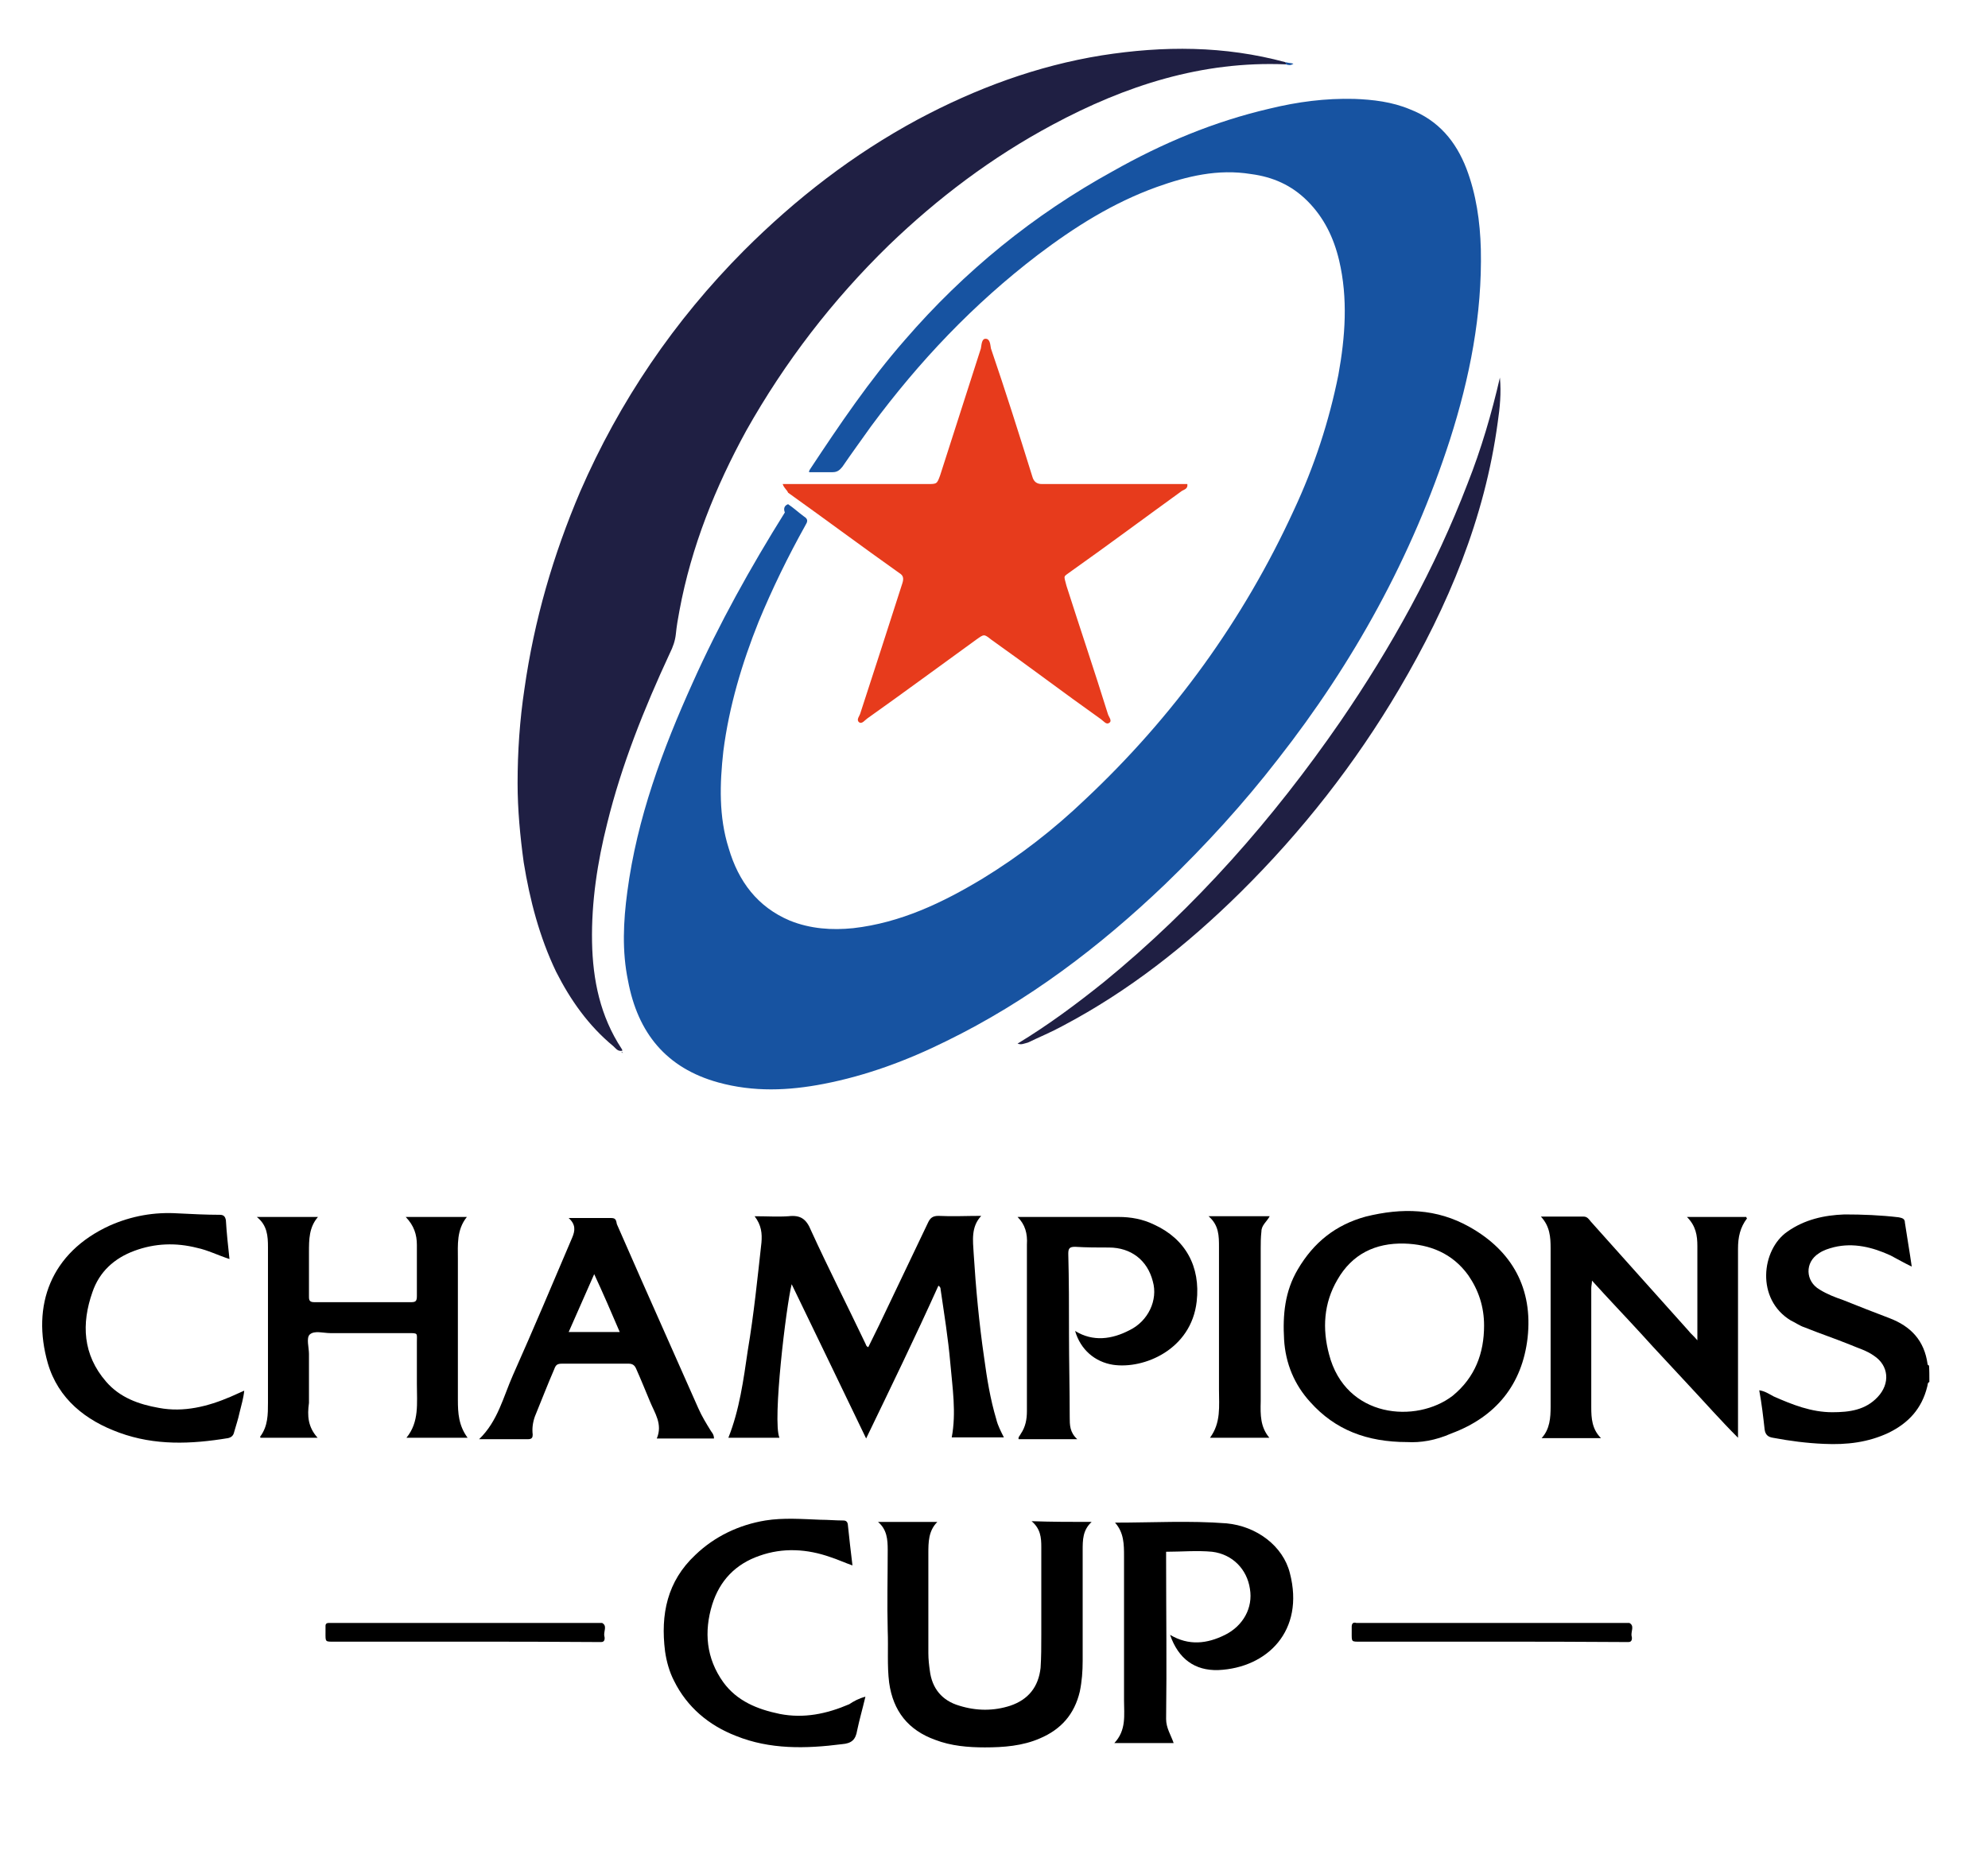
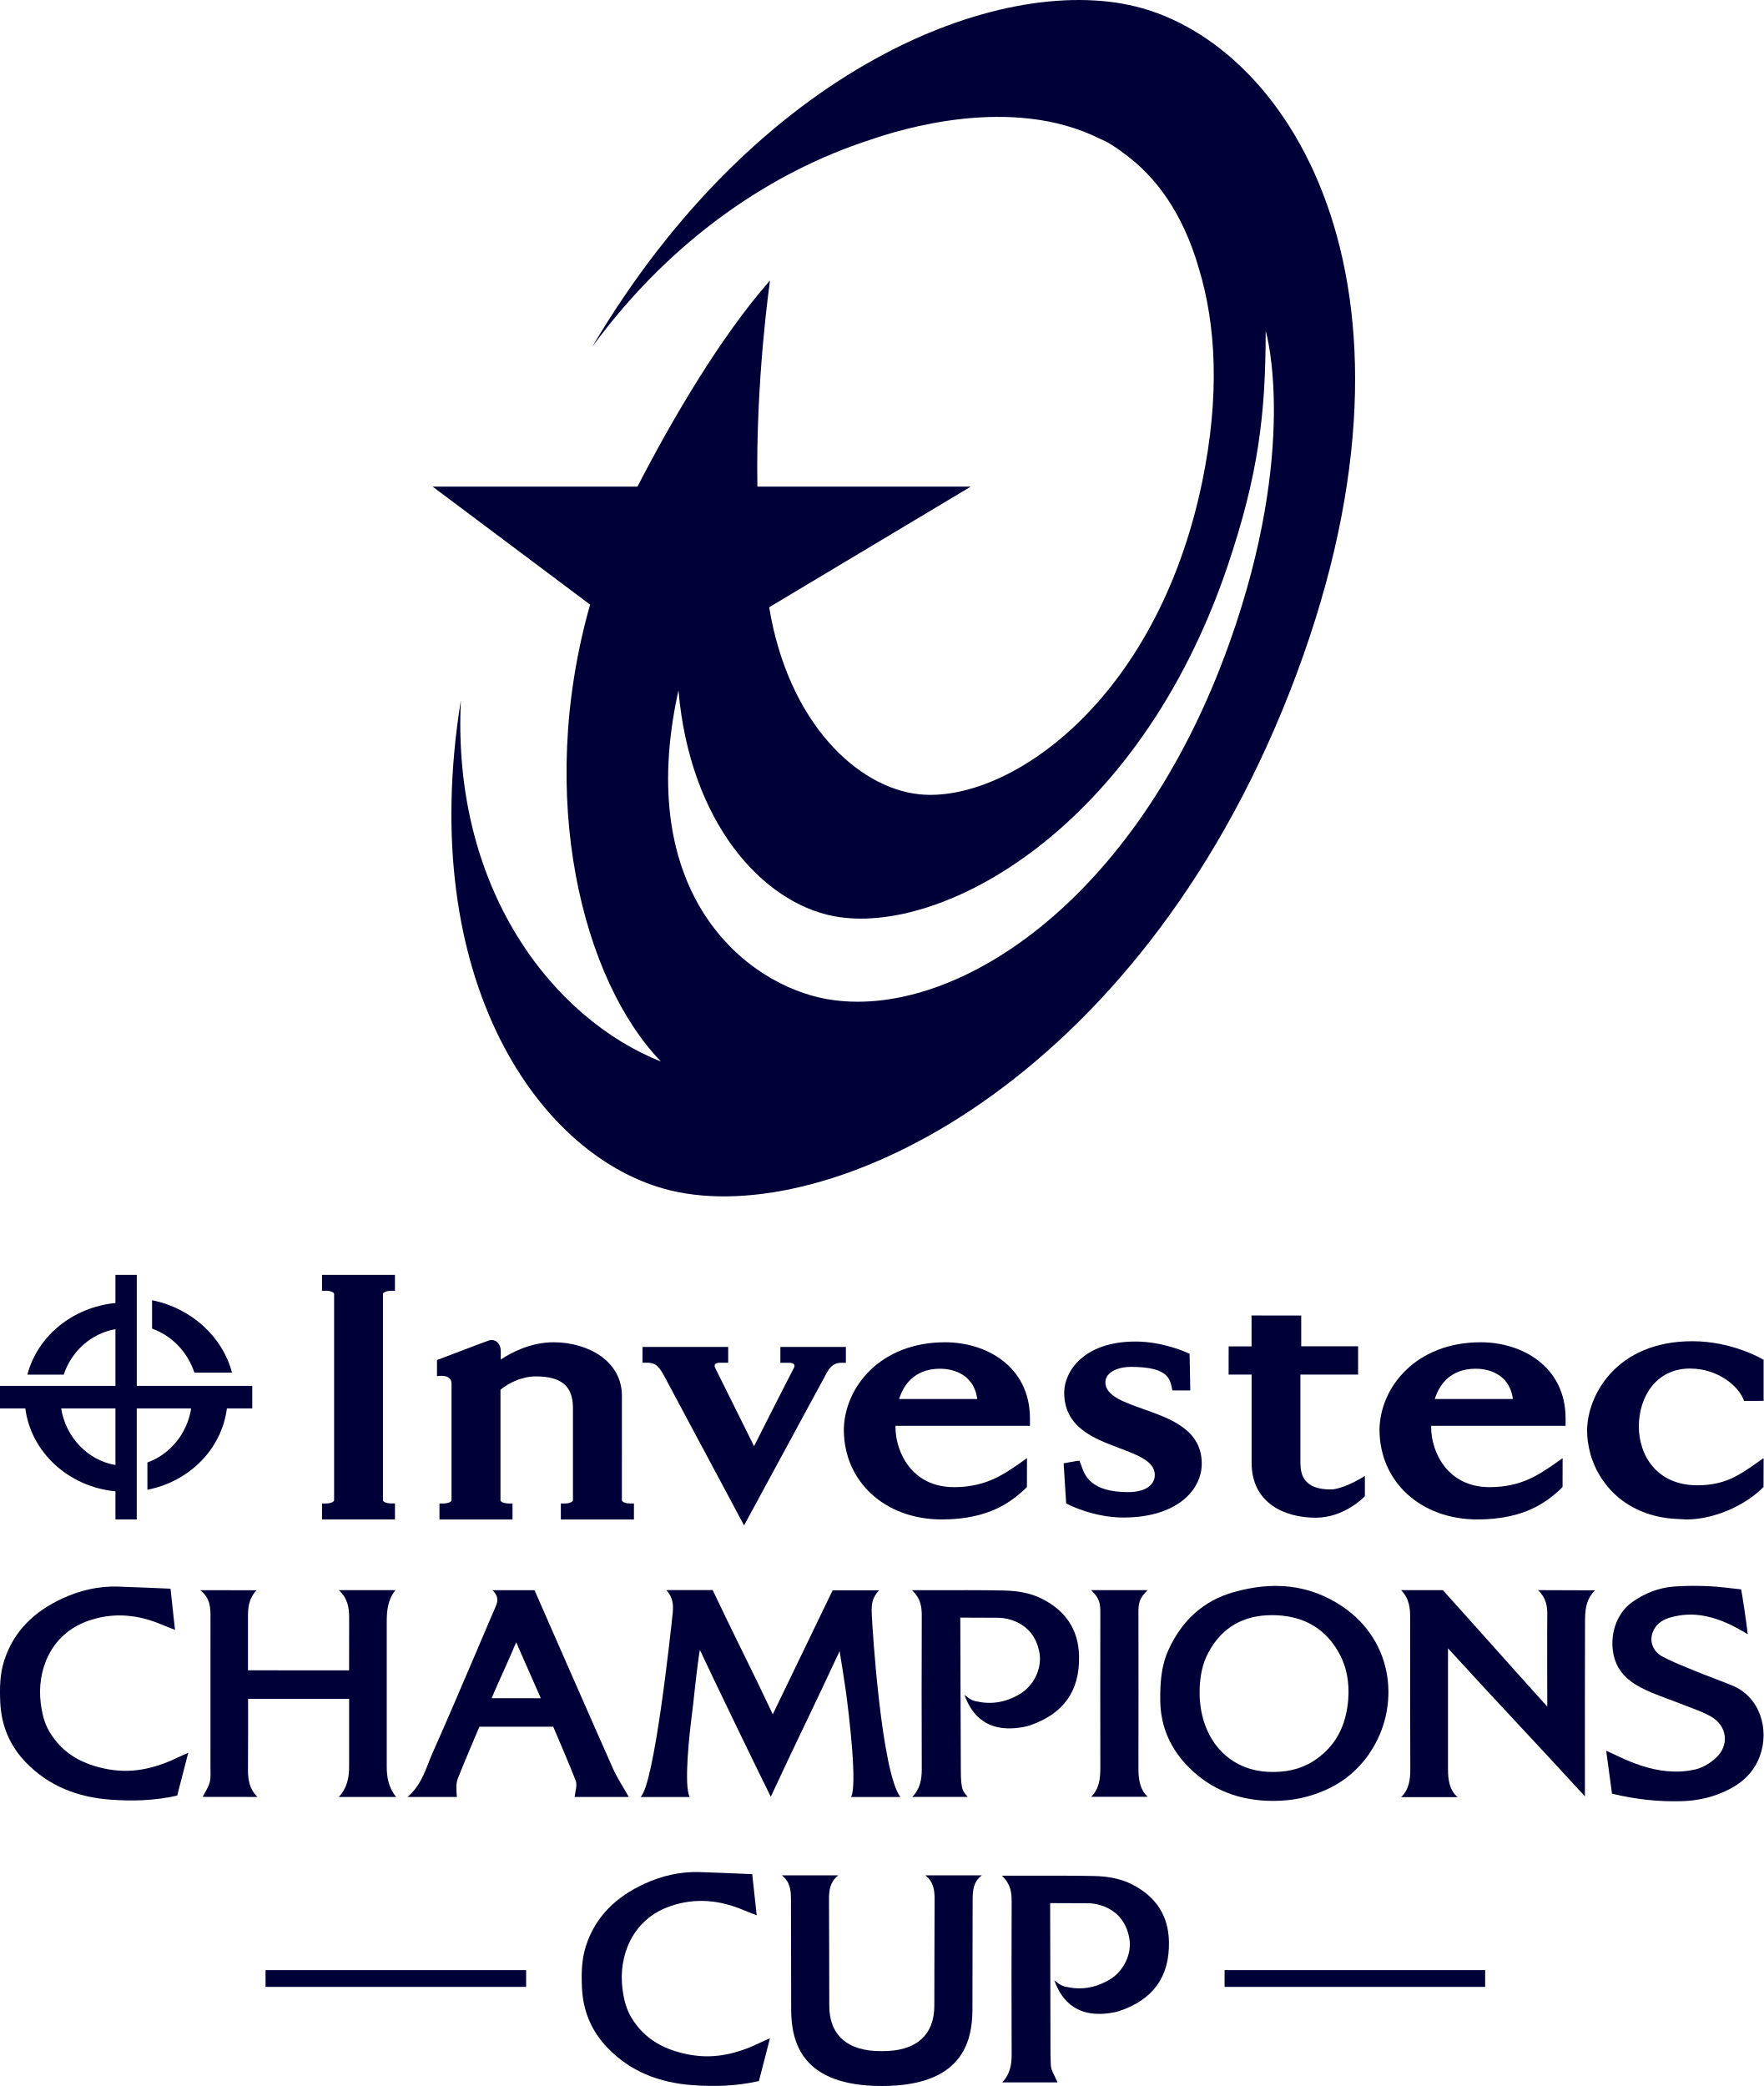
- <svg xmlns="http://www.w3.org/2000/svg" version="1.1" id="Calque_1" x="0px" y="0px" viewBox="0 0 55.27 51.77" enable-background="new 0 0 55.27 51.77" xml:space="preserve">
-   <g>
-     <g>
-       <g id="_x35_aL9aF.tif_00000101781392893022565430000017055849792660175271_">
-         <g>
-           <path fill="cmyk(0%, 0%, 0%, 100%)" d="M53.64,38.43c-0.06,0.02-0.04,0.08-0.06,0.13c-0.15,0.61-0.52,1.01-1.07,1.28c-0.57,0.27-1.17,0.34-1.8,0.31      c-0.48-0.02-0.94-0.08-1.42-0.17c-0.13-0.02-0.21-0.08-0.23-0.23c-0.04-0.36-0.08-0.71-0.15-1.09c0.15,0.02,0.27,0.1,0.4,0.17      c0.52,0.23,1.05,0.44,1.63,0.44c0.48,0,0.92-0.06,1.26-0.42c0.36-0.38,0.31-0.88-0.1-1.15c-0.21-0.15-0.44-0.21-0.67-0.31      c-0.42-0.17-0.84-0.31-1.26-0.48c-0.13-0.04-0.25-0.13-0.38-0.19c-0.98-0.59-0.82-1.97-0.1-2.47c0.48-0.34,1.03-0.46,1.59-0.48      c0.5,0,1.01,0.02,1.51,0.08c0.1,0.02,0.17,0.04,0.17,0.15c0.06,0.4,0.13,0.8,0.19,1.22c-0.21-0.1-0.4-0.21-0.59-0.31      c-0.5-0.23-1.03-0.36-1.57-0.23c-0.15,0.04-0.29,0.08-0.42,0.17c-0.4,0.25-0.38,0.78,0.02,1.01c0.21,0.13,0.42,0.21,0.65,0.29      c0.42,0.17,0.86,0.34,1.28,0.5c0.61,0.23,0.98,0.63,1.07,1.28c0,0.02,0.02,0.04,0.04,0.04C53.64,38.09,53.64,38.26,53.64,38.43z      " />
-           <path fill="#1753A1" d="M21.91,14.02c0.15,0.1,0.29,0.23,0.44,0.34c0.13,0.08,0.1,0.15,0.04,0.25c-0.48,0.86-0.92,1.76-1.3,2.68      c-0.46,1.15-0.82,2.35-0.98,3.6c-0.1,0.9-0.13,1.82,0.15,2.7c0.27,0.92,0.8,1.63,1.7,2.01c0.57,0.23,1.17,0.27,1.76,0.21      c1.32-0.15,2.49-0.71,3.6-1.38c1.03-0.63,1.97-1.36,2.85-2.2c2.45-2.3,4.4-4.99,5.8-8.04c0.57-1.22,0.98-2.47,1.24-3.77      c0.19-1.05,0.27-2.12,0.02-3.18c-0.15-0.63-0.42-1.19-0.88-1.65c-0.44-0.44-0.96-0.67-1.57-0.75c-0.92-0.15-1.78,0.06-2.62,0.36      c-1.22,0.44-2.28,1.11-3.31,1.89c-1.78,1.36-3.29,2.95-4.63,4.76c-0.27,0.38-0.54,0.75-0.8,1.13c-0.08,0.1-0.15,0.15-0.27,0.15      c-0.21,0-0.42,0-0.65,0c-0.02-0.02,0-0.04,0.02-0.08c0.82-1.24,1.65-2.47,2.64-3.6c1.65-1.91,3.58-3.48,5.78-4.69      c1.38-0.78,2.81-1.38,4.36-1.74c0.78-0.19,1.55-0.29,2.35-0.27c0.52,0.02,1.05,0.08,1.55,0.29c0.8,0.31,1.28,0.9,1.57,1.65      c0.27,0.71,0.38,1.47,0.4,2.24c0.04,1.82-0.31,3.58-0.86,5.3c-1.05,3.25-2.68,6.2-4.78,8.88c-0.96,1.24-2.01,2.39-3.14,3.48      c-1.82,1.74-3.81,3.25-6.08,4.36c-1.09,0.54-2.22,0.96-3.41,1.19c-0.98,0.19-1.95,0.23-2.93-0.04c-1.45-0.4-2.24-1.38-2.51-2.83      c-0.17-0.82-0.13-1.65-0.02-2.47c0.27-2.05,0.98-3.96,1.82-5.82c0.73-1.63,1.61-3.21,2.56-4.73      C21.78,14.15,21.8,14.06,21.91,14.02z" />
-           <path fill="#1F1F43" d="M35.75,1.79c-2.33-0.1-4.46,0.59-6.49,1.68c-1.68,0.9-3.18,2.03-4.55,3.35      c-1.57,1.53-2.89,3.25-3.96,5.15c-0.86,1.57-1.53,3.23-1.86,5.01c-0.04,0.21-0.08,0.44-0.1,0.65c-0.02,0.19-0.08,0.36-0.17,0.54      c-0.71,1.53-1.34,3.1-1.74,4.73c-0.27,1.07-0.44,2.18-0.42,3.29c0.02,1.07,0.23,2.07,0.82,2.97c0.02,0.02,0.02,0.04,0.02,0.06      l0,0c-0.13,0.02-0.17-0.06-0.25-0.13c-0.69-0.57-1.19-1.28-1.59-2.07c-0.46-0.96-0.73-1.99-0.9-3.04      c-0.1-0.73-0.17-1.47-0.17-2.2c0-0.88,0.06-1.76,0.19-2.62c0.27-1.91,0.8-3.73,1.55-5.49c1.09-2.51,2.62-4.76,4.55-6.7      c1.45-1.45,3.04-2.68,4.84-3.65c1.61-0.86,3.31-1.49,5.11-1.78c1.72-0.27,3.41-0.27,5.11,0.19C35.75,1.75,35.75,1.77,35.75,1.79      z" />
-           <path fill="#E73B1C" d="M21.76,13.46c0.13,0,0.21,0,0.31,0c1.24,0,2.47,0,3.71,0c0.27,0,0.27,0,0.36-0.25      c0.38-1.17,0.75-2.35,1.13-3.52c0.02-0.1,0.02-0.27,0.13-0.27c0.13,0,0.13,0.17,0.15,0.27c0.4,1.17,0.78,2.37,1.15,3.56      c0.04,0.15,0.13,0.21,0.27,0.21c1.26,0,2.51,0,3.77,0c0.08,0,0.19,0,0.27,0c0.02,0.13-0.08,0.15-0.15,0.19      c-1.01,0.73-2.03,1.49-3.06,2.22c-0.25,0.19-0.23,0.1-0.15,0.42c0.38,1.19,0.78,2.37,1.15,3.56c0.02,0.08,0.13,0.19,0.04,0.25      c-0.08,0.06-0.15-0.04-0.23-0.1c-1.03-0.73-2.03-1.49-3.06-2.22c-0.19-0.15-0.19-0.15-0.4,0c-1.01,0.73-2.01,1.47-3.04,2.2      c-0.06,0.04-0.15,0.17-0.23,0.1s0.02-0.17,0.04-0.25c0.4-1.22,0.78-2.41,1.17-3.62c0.04-0.13,0.02-0.21-0.08-0.27      c-1.03-0.73-2.05-1.49-3.1-2.24C21.88,13.62,21.8,13.58,21.76,13.46z" />
-           <path fill="cmyk(0%, 0%, 0%, 100%)" d="M24.08,40c-0.71-1.47-1.38-2.87-2.07-4.29c-0.15,0.59-0.54,3.81-0.34,4.27c-0.48,0-0.94,0-1.42,0      c0.31-0.78,0.42-1.61,0.54-2.43c0.17-1.01,0.27-2.01,0.38-3c0.02-0.25,0-0.48-0.19-0.73c0.34,0,0.65,0.02,0.94,0      c0.34-0.04,0.5,0.08,0.63,0.4c0.48,1.05,1.01,2.09,1.51,3.14c0.02,0.04,0.02,0.08,0.08,0.1c0.13-0.27,0.27-0.54,0.4-0.82      c0.42-0.88,0.84-1.76,1.26-2.64c0.06-0.13,0.13-0.19,0.29-0.19c0.38,0.02,0.78,0,1.19,0c-0.29,0.31-0.23,0.69-0.21,1.05      c0.06,0.96,0.15,1.93,0.29,2.89c0.08,0.59,0.17,1.15,0.34,1.72c0.04,0.17,0.13,0.34,0.21,0.5c-0.48,0-0.96,0-1.45,0      c0.13-0.69,0.02-1.38-0.04-2.07s-0.17-1.36-0.27-2.05c0-0.02,0-0.06-0.06-0.1C25.45,37.17,24.78,38.55,24.08,40z" />
-           <path fill="cmyk(0%, 0%, 0%, 100%)" d="M39.13,40.1c-1.13,0-2.01-0.34-2.7-1.11c-0.44-0.48-0.69-1.07-0.73-1.74c-0.04-0.69,0.02-1.34,0.38-1.95      c0.44-0.75,1.05-1.24,1.89-1.47c1.01-0.25,1.97-0.23,2.89,0.29c1.19,0.67,1.76,1.72,1.61,3.08c-0.15,1.3-0.88,2.2-2.12,2.66      C39.9,40.06,39.48,40.12,39.13,40.1z M41.26,36.86c0-0.52-0.15-0.98-0.44-1.4c-0.44-0.61-1.07-0.86-1.78-0.88      c-0.8-0.02-1.45,0.29-1.86,1.01c-0.38,0.65-0.42,1.36-0.23,2.07c0.46,1.78,2.43,1.93,3.44,1.15      C41.01,38.3,41.26,37.63,41.26,36.86z" />
-           <path fill="cmyk(0%, 0%, 0%, 100%)" d="M46.9,33.84c0.59,0,1.11,0,1.65,0c0,0.02,0.02,0.04,0.02,0.04c-0.19,0.25-0.25,0.52-0.25,0.84c0,1.07,0,2.16,0,3.23      c0,0.65,0,1.32,0,2.03c-0.48-0.48-0.92-0.98-1.36-1.45c-0.44-0.48-0.9-0.96-1.34-1.45c-0.44-0.48-0.9-0.96-1.36-1.47      c0,0.08-0.02,0.15-0.02,0.21c0,1.11,0,2.2,0,3.31c0,0.31,0.02,0.61,0.27,0.86c-0.57,0-1.11,0-1.65,0      c0.23-0.25,0.25-0.57,0.25-0.88c0-1.47,0-2.93,0-4.4c0-0.31-0.02-0.61-0.27-0.88c0.42,0,0.82,0,1.19,0      c0.1,0,0.15,0.08,0.19,0.13c0.9,1.01,1.8,2.01,2.72,3.04c0.06,0.08,0.15,0.15,0.25,0.27c0-0.1,0-0.17,0-0.23      c0-0.8,0-1.59,0-2.39C47.19,34.36,47.15,34.09,46.9,33.84z" />
-           <path fill="cmyk(0%, 0%, 0%, 100%)" d="M8.83,39.98c-0.57,0-1.07,0-1.59,0c0-0.02-0.02-0.04,0-0.04c0.21-0.29,0.21-0.61,0.21-0.94c0-1.38,0-2.77,0-4.15      c0-0.06,0-0.1,0-0.17c0-0.31-0.02-0.61-0.31-0.84c0.59,0,1.13,0,1.7,0c-0.25,0.29-0.25,0.63-0.25,0.98c0,0.42,0,0.82,0,1.24      c0,0.1,0.02,0.15,0.15,0.15c0.9,0,1.8,0,2.68,0c0.13,0,0.17-0.02,0.17-0.17c0-0.48,0-0.96,0-1.42c0-0.29-0.08-0.54-0.31-0.78      c0.59,0,1.11,0,1.7,0c-0.29,0.36-0.25,0.78-0.25,1.17c0,1.3,0,2.62,0,3.92c0,0.36,0.02,0.71,0.27,1.05c-0.59,0-1.13,0-1.7,0      c0.36-0.44,0.29-0.96,0.29-1.49c0-0.23,0-0.48,0-0.71c0-0.15,0-0.31,0-0.46c0-0.25,0.04-0.25-0.23-0.25c-0.73,0-1.45,0-2.18,0      c-0.19,0-0.44-0.08-0.57,0.04c-0.1,0.1-0.02,0.36-0.02,0.54c0,0.46,0,0.9,0,1.36C8.54,39.37,8.56,39.68,8.83,39.98z" />
-           <path fill="cmyk(0%, 0%, 0%, 100%)" d="M30.35,42.32c-0.25,0.23-0.25,0.5-0.25,0.8c0,1.03,0,2.03,0,3.06c0,0.29-0.02,0.57-0.08,0.86      c-0.15,0.63-0.52,1.05-1.11,1.3c-0.48,0.21-1.01,0.25-1.53,0.25c-0.46,0-0.94-0.04-1.38-0.21c-0.75-0.27-1.17-0.8-1.28-1.59      c-0.06-0.48-0.02-0.96-0.04-1.45c-0.02-0.75,0-1.49,0-2.24c0-0.29-0.02-0.57-0.27-0.78c0.57,0,1.11,0,1.65,0      c-0.25,0.25-0.25,0.57-0.25,0.88c0,0.92,0,1.84,0,2.77c0,0.17,0.02,0.34,0.04,0.48c0.06,0.5,0.34,0.84,0.82,0.98      c0.48,0.15,0.96,0.15,1.42,0c0.5-0.17,0.78-0.52,0.84-1.05c0.02-0.29,0.02-0.61,0.02-0.92c0-0.82,0-1.63,0-2.45      c0-0.25-0.02-0.5-0.27-0.71C29.26,42.32,29.78,42.32,30.35,42.32z" />
-           <path fill="#1F1F43" d="M28.29,29.02c0.86-0.52,1.65-1.11,2.41-1.72c2.53-2.07,4.69-4.52,6.56-7.23      c1.42-2.07,2.64-4.27,3.54-6.62c0.38-0.96,0.67-1.95,0.9-2.95c0.04,0.42,0,0.84-0.06,1.24c-0.36,2.68-1.38,5.11-2.74,7.42      c-1.22,2.07-2.7,3.96-4.42,5.66c-1.49,1.47-3.1,2.74-4.94,3.71c-0.31,0.17-0.65,0.31-0.96,0.46      C28.46,29.02,28.4,29.06,28.29,29.02z" />
-           <path fill="cmyk(0%, 0%, 0%, 100%)" d="M19.85,40c-0.52,0-1.05,0-1.59,0c0.17-0.4-0.06-0.71-0.19-1.03c-0.13-0.31-0.25-0.61-0.38-0.9      c-0.04-0.1-0.1-0.15-0.21-0.15c-0.63,0-1.26,0-1.86,0c-0.13,0-0.17,0.04-0.21,0.15c-0.19,0.44-0.36,0.88-0.54,1.32      c-0.06,0.17-0.08,0.34-0.06,0.5c0,0.08-0.02,0.13-0.13,0.13c-0.44,0-0.88,0-1.36,0c0.52-0.5,0.67-1.17,0.94-1.78      c0.57-1.28,1.11-2.56,1.65-3.83c0.08-0.19,0.1-0.36-0.1-0.54c0.44,0,0.82,0,1.19,0c0.13,0,0.13,0.08,0.15,0.17      c0.23,0.52,0.46,1.05,0.69,1.57c0.52,1.17,1.05,2.37,1.57,3.54c0.1,0.23,0.23,0.44,0.36,0.65C19.79,39.83,19.85,39.89,19.85,40z       M17.23,37.04c-0.23-0.54-0.46-1.07-0.71-1.61c-0.25,0.57-0.48,1.09-0.71,1.61C16.29,37.04,16.75,37.04,17.23,37.04z" />
-           <path fill="cmyk(0%, 0%, 0%, 100%)" d="M31,42.34c1.05,0,2.07-0.06,3.1,0.02c0.84,0.08,1.57,0.63,1.76,1.38c0.42,1.61-0.63,2.64-1.99,2.7      c-0.65,0.02-1.11-0.31-1.34-0.98c0.52,0.31,1.03,0.25,1.53,0c0.5-0.25,0.78-0.75,0.69-1.28c-0.08-0.54-0.48-0.96-1.05-1.03      c-0.42-0.04-0.86,0-1.28,0c0,0.08,0,0.17,0,0.23c0,1.47,0.02,2.93,0,4.42c0,0.25,0.13,0.44,0.21,0.67c-0.54,0-1.07,0-1.65,0      c0.34-0.36,0.27-0.78,0.27-1.19c0-1.34,0-2.66,0-4C31.25,42.95,31.25,42.62,31,42.34z" />
-           <path fill="cmyk(0%, 0%, 0%, 100%)" d="M28.29,33.84c0.96,0,1.89,0,2.81,0c0.34,0,0.67,0.06,0.98,0.21c0.88,0.4,1.3,1.17,1.19,2.14      c-0.15,1.34-1.47,1.89-2.33,1.76c-0.5-0.08-0.9-0.42-1.05-0.94c0.5,0.31,1.03,0.23,1.51-0.02c0.52-0.25,0.8-0.84,0.65-1.36      c-0.15-0.59-0.61-0.94-1.22-0.94c-0.31,0-0.63,0-0.94-0.02c-0.15,0-0.19,0.04-0.19,0.19c0.02,0.73,0.02,1.49,0.02,2.22      c0,0.78,0.02,1.55,0.02,2.33c0,0.21,0,0.42,0.21,0.61c-0.59,0-1.11,0-1.63,0c-0.02-0.06,0.04-0.1,0.06-0.15      c0.13-0.19,0.17-0.4,0.17-0.63c0-1.55,0-3.1,0-4.63C28.57,34.3,28.5,34.05,28.29,33.84z" />
-           <path fill="cmyk(0%, 0%, 0%, 100%)" d="M6.38,35.01c-0.31-0.1-0.61-0.25-0.9-0.31c-0.59-0.15-1.17-0.13-1.74,0.08c-0.57,0.21-0.98,0.59-1.17,1.15      c-0.31,0.88-0.27,1.74,0.38,2.49c0.38,0.44,0.9,0.63,1.47,0.73c0.69,0.13,1.36-0.04,1.99-0.31c0.13-0.06,0.23-0.1,0.38-0.17      c-0.02,0.21-0.08,0.4-0.13,0.61c-0.04,0.19-0.1,0.36-0.15,0.54c-0.02,0.1-0.08,0.15-0.17,0.17c-1.03,0.17-2.03,0.21-3.02-0.15      c-0.94-0.34-1.7-0.94-1.99-1.93c-0.46-1.61,0.08-3.08,1.72-3.83c0.61-0.27,1.24-0.38,1.89-0.34c0.4,0.02,0.8,0.04,1.17,0.04      c0.1,0,0.15,0.04,0.17,0.15C6.3,34.28,6.34,34.64,6.38,35.01z" />
-           <path fill="cmyk(0%, 0%, 0%, 100%)" d="M24.06,47.18c-0.08,0.34-0.17,0.65-0.23,0.94c-0.04,0.25-0.15,0.36-0.42,0.38c-1.01,0.13-2.01,0.15-2.95-0.23      c-0.75-0.29-1.36-0.8-1.72-1.53c-0.13-0.25-0.21-0.54-0.25-0.82c-0.13-1.03,0.06-1.95,0.84-2.68c0.54-0.52,1.22-0.84,1.95-0.96      c0.5-0.08,1.01-0.04,1.53-0.02c0.21,0,0.42,0.02,0.61,0.02c0.06,0,0.13,0,0.15,0.1c0.04,0.38,0.08,0.75,0.13,1.15      c-0.23-0.08-0.42-0.17-0.61-0.23c-0.65-0.23-1.32-0.27-1.97-0.04c-0.67,0.23-1.11,0.69-1.32,1.36      c-0.23,0.75-0.17,1.49,0.31,2.16c0.38,0.52,0.94,0.75,1.57,0.88c0.67,0.13,1.3,0,1.93-0.27C23.73,47.31,23.87,47.23,24.06,47.18      z" />
-           <path fill="cmyk(0%, 0%, 0%, 100%)" d="M35.29,39.98c-0.57,0-1.09,0-1.65,0c0.31-0.42,0.25-0.88,0.25-1.34c0-1.32,0-2.64,0-3.96c0-0.31,0-0.61-0.29-0.86      c0.59,0,1.13,0,1.7,0c-0.08,0.15-0.23,0.25-0.23,0.42c-0.02,0.17-0.02,0.34-0.02,0.48c0,1.42,0,2.85,0,4.25      C35.04,39.35,35.04,39.68,35.29,39.98z" />
-           <path fill="cmyk(0%, 0%, 0%, 100%)" d="M12.94,45.65c-1.22,0-2.41,0-3.62,0c-0.29,0-0.27,0.02-0.27-0.27c0-0.06,0-0.1,0-0.17c0-0.06,0.04-0.08,0.08-0.08      c0.06,0,0.1,0,0.17,0c2.41,0,4.84,0,7.25,0c0.04,0,0.08,0,0.13,0c0.02,0,0.06,0,0.06,0c0.15,0.08,0.04,0.23,0.06,0.36      c0.02,0.06,0.02,0.17-0.08,0.17c-0.06,0-0.13,0-0.19,0C15.35,45.65,14.13,45.65,12.94,45.65z" />
-           <path fill="cmyk(0%, 0%, 0%, 100%)" d="M41.47,45.65c-1.22,0-2.41,0-3.62,0c-0.29,0-0.27,0.02-0.27-0.27c0-0.04,0-0.1,0-0.15c0-0.08,0.04-0.13,0.13-0.1      c0.04,0,0.1,0,0.15,0c2.41,0,4.84,0,7.25,0c0.04,0,0.08,0,0.13,0c0.02,0,0.06,0,0.06,0c0.15,0.08,0.04,0.23,0.06,0.36      c0.02,0.06,0.02,0.17-0.08,0.17c-0.06,0-0.13,0-0.19,0C43.86,45.65,42.67,45.65,41.47,45.65z" />
-           <path fill="#1753A1" d="M35.75,1.79c0-0.02,0-0.04,0-0.06c0.06,0.02,0.13,0.02,0.21,0.04C35.88,1.83,35.82,1.81,35.75,1.79z" />
-           <path fill="#1F1F43" d="M17.28,29.25c0.02,0,0.02,0.02,0.04,0.02c0,0-0.02,0.02-0.02,0C17.28,29.27,17.28,29.25,17.28,29.25      L17.28,29.25z" />
-         </g>
-       </g>
-     </g>
-   </g>
+ <svg xmlns="http://www.w3.org/2000/svg" version="1.1" id="Layer_1" x="0px" y="0px" width="1010.53px" height="1195.3px" viewBox="0 0 1010.53 1195.3" enable-background="new 0 0 1010.53 1195.3" xml:space="preserve">
+   <path fill="#000038" d="M650.34,3.63C572.6-15.24,434.4,37.97,339.32,198.76c46.13-63.02,104.28-100.8,158.86-118.5  c17.54-6.12,81.34-26.07,131.82-0.86c33.653,16.807,33.667,16.813,0.04,0.02c1.98,0.84,3.94,1.73,5.78,2.85  c2.74,1.68,5.47,3.55,8.15,5.6c18.25,13.23,33.68,33.98,42.88,65.67c0.04,0.13,0.07,0.24,0.11,0.37  c9.7,31.84,12.15,72.68,1.87,122.26C662.52,403.04,576.9,460.31,526.82,455.14c-35.42-3.66-75.15-40.87-86.1-107.17l115.53-69.14  H433.97c-1.04-61.22,7.11-116.89,7.15-117.38v-0.65c-28.7,32.68-56.26,80.07-75.86,118.03H247.88l90.24,67.61  c-31.44,110.82-3.92,215.85,40.62,261.85c-62.03-24.65-119.89-98.88-114.67-207c-25.92,160.56,45.4,262.72,120.04,280.82  c90.78,22.04,266.66-60.8,354.79-285.43c89.63-228.46,2.2-371.03-88.58-393.07L650.34,3.63z M704.64,367.89  c-53.52,150.78-159.56,217.13-230.66,204.63c-45.94-8.06-111.28-59.41-85.23-176.95c6.57,75.78,47.96,121.52,89.03,129.41  C538.5,536.64,652.16,476,703.43,324.21c17.63-52.21,21.78-87,21.78-134.45c0,0,0,0.02,0.02,0.04c0.41,0.69,18.94,66.74-20.58,178.1  L704.64,367.89z" />
+   <path fill="#000038" d="M484.7,771.81h-37.55l-0.02,9.08h4.94c2.95,0,3.65,1.27,2.88,2.83c0,0-4.25,8.14-11.25,21.96  c-4.4,8.69-9.04,17.89-11.63,23l-22.33-44.96c-0.87-1.91,0.41-2.85,2.61-2.85h4.89v-9.07h-49.09l-0.02,9.07h2.9  c3.54,0,5.92,1.04,9.09,6.74l46.22,86.47l47.71-88.05c2.01-3.45,4.54-5.13,7.77-5.13h2.85v-9.1L484.7,771.81z" />
+   <path fill="#000038" d="M184.53,739.61h2.32c2.74,0.04,4.51,1.03,4.59,1.75v118.39c-0.08,0.73-1.9,1.76-4.74,1.76h-2.19l0.02,9.15  h41.78v-9.17h-2.22c-2.78-0.01-4.56-1.02-4.66-1.73V741.35c0.1-0.71,1.85-1.7,4.58-1.74h2.29v-9.1h-41.78v9.1L184.53,739.61z" />
+   <path fill="#000038" d="M356.33,859.79l0.02-59.92c0-20.16-19.69-30.74-39.13-30.74c-13.07,0-24.14,5.83-30.29,9.9v-4.98  c0-3.55-2.26-6.23-5.28-6.23c-0.6,0-1.2,0.12-1.79,0.35l-0.34,0.14c-1.58,0.55-7.02,2.6-27.95,10.57l-1.17,0.46l-0.02,9.22  l1.94-0.17c0,0,0.24-0.02,0.58-0.02c2.66,0,5.82,0.8,5.82,4.57v66.79c-0.04,0.68-1.65,1.63-4.18,1.77h-2.73v9.18h41.85v-9.18h-2.76  c-2.37-0.13-3.91-0.97-4.13-1.62v-63.53c4.48-3.86,12.36-7.66,20.24-7.66c14.71,0,21.28,5.59,21.28,18.09v52.95  c-0.02,0.66-1.63,1.63-4.19,1.77h-2.74v9.18h41.88v-9.18h-2.75c-2.45-0.13-4.01-1.01-4.14-1.69L356.33,859.79z" />
+   <path fill="#000038" d="M848.45,769.13c-37.16,0-57.64,25.77-58.02,50.01c0,29.86,23.59,51.52,56.11,51.52  c28,0,40.38-10.95,47.03-16.83l1.75-1.77c0,0,0.01-16.06,0.04-16.54l-4.48,3.19c-9.09,6.29-19.39,13.44-37.31,13.44  c-24.42,0-33.43-20.35-33.53-34.01V817h77.02v-4.13c0-30.05-25.2-43.74-48.62-43.74H848.45z M822.12,801.65  c2.16-6.99,7.97-17.36,23.48-17.36c4.5,0,19.08,1.27,21.27,17.36H822.12z" />
+   <path fill="#000038" d="M968.51,784.21c16.08,0,28.15,10.42,30.79,18.52l11.23-0.02v-23.48l-0.91-0.54  c-0.17-0.1-17.25-10.16-39.9-10.16c-43.96,0-60.34,31.46-60.34,51.27c0,4.06,0.58,8.29,1.72,12.6v0.03l0.05,0.14l0.04,0.21  c0.12,0.67,0.41,1.55,1.11,3.56c1.9,5.37,4.7,10.37,8.32,14.84c4.03,5.05,8.98,9.2,14.72,12.33c6.81,3.75,14.49,6.01,22.87,6.7  c0.2,0,8.09,0.46,8.09,0.46c15.55,0,33.61-7.8,44.17-18.63c0,0,0.02-12.85,0.04-13.31v-3.23c-1.28,0.83-5.06,3.61-6.49,4.56  c-7.47,5.07-15.81,11.03-31.44,11.03c-23.18,0-33.55-17-33.55-33.84c0-15.93,9.22-33.07,29.46-33.07L968.51,784.21z" />
+   <path fill="#000038" d="M762.58,853.48c-15.49,0-17.47-8.29-17.47-15.52v-50.31h33.07v-16.22h-32.6v-17.61l-28.47-0.04l0.02,17.72  H704l-0.02,16.14h13.17v50.51c0,23.24,19.01,31.52,36.8,31.52c15.8,0,27.07-11.27,27.54-11.76l0.56-0.56v-11.63l-2.77,1.67  c-2.85,1.68-11.4,6.07-16.68,6.07L762.58,853.48z" />
+   <path fill="#000038" d="M541.53,769.13c-37.16,0-57.64,25.77-58.03,50.01c0,29.86,23.6,51.52,56.11,51.52  c28.01,0,40.39-10.95,47.04-16.83l1.75-1.77c0,0,0.01-16.06,0.05-16.54l-4.49,3.19c-9.09,6.29-19.39,13.44-37.32,13.44  c-24.4,0-33.42-20.35-33.53-34.01V817h77.04v-4.13C590.15,782.82,564.94,769.13,541.53,769.13L541.53,769.13z M515.19,801.65  c2.16-6.99,7.97-17.36,23.48-17.36c4.5,0,19.07,1.27,21.28,17.36H515.19z" />
+   <path fill="#000038" d="M655.25,807.44c-11.74-4.15-21.88-7.74-21.88-15.38c0-5.8,7.35-8.83,14.61-8.83  c22.49,0,22.54,7.69,23.77,13.49l10.27,0.02l-0.39-20.97l-1.03-0.49c-0.14-0.07-13.92-6.57-29.99-6.57  c-29.96,0-40.84,17.48-40.84,29.21c0,19.9,16.78,26.27,31.57,31.85c10.91,4.11,20.34,7.67,20.34,15.43c0,4.74-4.03,9.8-15.37,9.8  c-21.51,0-24.86-9.79-26.65-15.02c-0.25-0.7-0.46-1.31-0.67-1.81l-0.47-1.1h-1.15c-0.18,0-0.27,0-6.35,1.13l-1.58,0.3l1.46,22.95  l0.92,0.5c0.14,0.06,14.51,7.61,31.91,7.61c30.82,0,44.86-15.97,44.86-30.8c0-19.51-17.71-25.76-33.34-31.29L655.25,807.44z" />
+   <path fill="#000038" d="M111.38,786.54h21.55l-0.14-0.5c-5.53-20.34-23.33-36.42-45.33-40.93l-0.32-0.07v16.26  c11.33,4.05,20.33,13.41,24.25,25.23" />
+   <path fill="#000038" d="M66.15,839.48c-15.85-2.71-28.46-15.85-31.1-32.44h31.1V839.48z M78.36,730.5H66.15v16.13  c-24.19,2.39-44.36,18.6-50.32,40.57l-0.13,0.48h20.82c4.49-13.61,16-23.72,29.63-26.07v32.5H0v12.94h14.52  c3.2,25.08,24.72,44.89,51.63,47.5v16.1h12.21v-63.6h31.17c-2.25,14.28-11.98,26.29-25.07,30.95v15.64l0.31-0.05  c24.22-4.92,42.3-23.59,45.23-46.54h14.55v-12.94H78.37V730.5L78.36,730.5z" />
+   <path fill="#000038" d="M142.15,957.11c15.75,0.02,41.62,0.02,57.88,0.02c0-2.09,0-21.68,0.03-30.22c0.02-5.66-0.85-11.2-6-15.75  h32.53c-4.5,5.66-4.99,11.84-4.99,18.4v82.64c0,6.07,0.97,12.12,5.39,17.47H194.1c4.78-4.91,5.95-11.24,5.94-17.35  c-0.02-12.58,0-26.36,0-38.88h-57.89c0,2.52,0.07,28.82-0.06,40.32c-0.06,5.63,0.69,11.26,5.42,15.91c-1.78,0-21.77-0.04-31.37-0.04  c1.52-3.05,3.33-5.55,4.04-8.36c0.71-2.75,0.41-5.82,0.41-8.77c0.02-28.33,0-56.7,0.02-85.04c0-5.82,0.16-11.44-5.85-16.27  l32.25,0.05c-4.89,5.14-4.99,10.8-4.92,16.82v29.06h0.06V957.11z" />
+   <path fill="#000038" d="M351.2,1013.35c-10.38-23.29-40.24-91.46-44.92-102.15h-24.12c3.25,3.13,3.41,5.98,1.86,9.35  c-1.66,3.57-25.15,59.42-35.97,83.42c-3.84,8.6-6.18,18.74-14.58,25.71h28.32c-0.36-4.2-0.59-7.57,0.51-10.5  c4.04-10.3,12.4-29.75,12.4-29.75H317c0,0,10.34,24.08,12.91,31.09c0.91,2.46-0.28,6.1-0.67,9.15c9.86,0,30.82,0.04,31.02,0  c-2.93-5.31-6.58-10.81-9.07-16.32L351.2,1013.35z M281.68,973.11c4.75-11.21,9.23-20.44,14.1-32.08  c4.91,11.45,9.11,20.56,14.1,32.08H281.68z" />
+   <path fill="#000038" d="M477.11,911.25h26.59c-3.78,4.19-4.4,7.15-4.21,13.08c0.29,9.03,5.63,91.05,16.39,105.37h-28.26  c3.71-6.51-1.07-46.73-2.9-60.19c-1.04-7.53-2.31-15.02-3.64-23.42c-13.17,28.54-25.9,54.17-39.43,83.46  c-7.54-15.03-33.84-69.59-40.63-84.13c-0.2,0.79-0.76,4.83-0.94,6.08c-1.44,10.55-2.38,21.15-3.72,31.71  c-1.28,10.03-4.65,39.82-1.18,46.49c-4.67,0-22.5,0-28.18,0c7.95-6.98,17.26-94.27,18.45-105.37c0.48-4.62,0.16-9.09-3.66-13.19  h26.57c11.26,23.92,22.57,45.91,34.43,71.18l34.3-71.06l0,0L477.11,911.25z" />
+   <path fill="#000038" d="M62.19,1013.86c-14.37-2.61-26.17-8.65-33.85-21.54c-3.06-5.16-4.33-10.91-5.03-16.7  c-2.18-17.77,5.11-39.28,27.54-46.98c14.2-4.89,28.26-3.53,41.97,2.33c2.08,0.88,4.19,1.66,7.45,2.94  c-0.89-8.16-1.64-15.18-2.57-23.58c-10.48-0.41-20.3-0.91-30.14-1.19c-11.09-0.35-21.74,2.14-31.73,6.76  c-15.84,7.29-27.89,18.45-33.41,35.59c-2.51,7.78-2.63,15.73-2.28,23.74c0.56,13.28,5.29,24.85,14.56,34.51  c13.21,13.79,29.84,20.07,48.43,21.46c12.49,0.95,25.07,0.67,38.4-2.3c1.94-7.54,4.03-15.65,6.33-24.52  c-2.13,0.94-3.52,1.51-4.86,2.16c-12.89,6.31-26.14,9.94-40.81,7.3V1013.86z" />
+   <path fill="#000038" d="M769.01,920.43c-19.17-12.87-40.09-14.34-61.95-8.16c-17.78,4.99-29.95,16.52-37.55,33.15  c-4.2,9.23-4.79,18.97-4.71,28.88c0.16,15.29,6.02,28.08,16.56,38.58c12.36,12.32,28.2,19.05,48.09,19.05  c11.49,0,20.87-2.14,30.22-6.3c8.16-3.6,15.41-9.03,21.15-15.84c1.43-1.7,2.85-3.53,4.08-5.47c17.47-25.75,14.3-63.65-15.88-83.89  H769.01z M772.5,974.02c-1.03,12.08-5.07,22.78-14.5,31.01c-7.05,6.26-15.25,9.55-24.6,10.18c-9.23,0.67-18.14-0.79-26.1-5.66  c-14.26-8.6-20.4-25.23-19.92-41.39c0.2-7.33,1.43-14.54,4.95-21.11c7.72-14.62,20.24-21.55,36.48-21.55s29.51,6.26,37.95,20.84  c4.95,8.56,6.54,17.98,5.74,27.69L772.5,974.02z" />
+   <path fill="#000038" d="M886.56,925.54c-0.13,6.69,0,52.36,0,52.36c-20.74-22.97-39.27-43.96-59.83-66.73h-23.91  c4.85,5.01,5.23,10.67,5.2,16.58c-0.08,28.87-0.05,57.09,0.07,85.99c0,5.51-0.62,11.65-5.27,16.04h32.43  c-4.8-3.88-5.58-10.29-5.57-16.04c0.02-23.29,0-44.09,0-69.24c27.61,30.29,50.38,54.15,78.45,84.83v-7.72  c0-30.47-0.05-60.99,0.06-91.49c0-6.62,0.1-13.36,5.79-18.84l-32.73-0.11c4.59,4.27,5.44,9.11,5.31,14.38V925.54z" />
+   <path fill="#000038" d="M992.61,965.85c-7.18-2.95-14.46-5.55-21.64-8.48c-6.18-2.54-12.45-4.98-18.34-8.08  c-5.42-2.82-7.52-8.52-5.81-13.56c1.62-4.78,5.36-7.44,9.81-8.77c6.75-2,13.6-2.33,20.65-0.89c8.5,1.74,16.03,5.41,24.16,10.37  c-0.7-6.43-3.13-22.65-3.8-25.72c-6.25-0.64-12.32-1.53-18.43-1.81c-6.44-0.31-12.94-0.26-19.37,0.14  c-9.03,0.57-17.29,3.75-24.62,8.98c-9.34,6.62-13.22,19.54-10.51,30.81c2.47,10.37,9.94,15.68,18.59,19.69  c7.02,3.25,14.45,5.6,21.63,8.47c5.24,2.06,10.63,3.87,15.48,6.62c9.31,5.32,10.65,16.53,2.73,23.73  c-3.25,2.96-7.46,5.56-11.75,6.55c-22.52,5.18-42.88-7.32-51.07-10.71c1.12,8.02,2.2,16.18,3.34,24.61  c13.71,3.3,26.68,4.67,39.89,4.29c8.18-0.21,15.97-1.81,23.4-4.99c9.67-4.14,17.42-10.23,21.34-20.63  c5.79-15.38,0.18-34.13-15.69-40.62H992.61z" />
+   <path fill="#000038" d="M597.25,916.23c-6.92-3.53-14.45-4.69-22.06-4.85c-11.11-0.28-33.28-0.18-33.28-0.18h-19.34  c5.05,4.81,5.62,9.45,5.59,14.98c-0.11,29.17-0.1,58.33,0,87.52c0.03,5.61-0.88,11.39-5.44,15.94h31.73  c-2.53-3.39-3.91-2.89-3.91-15.95c0-1.91-0.32-85.33-0.32-86.78l21.98,0.08c0,0,19.86-0.22,23.41,20.23  c1.53,8.82-3.27,18.85-11.53,23.66c-8.22,4.75-16.32,5.97-25.21,3.91c-3.14-0.73-5.27-3.02-6.24-3.64  c4.11,11.85,13.65,22.85,35.39,18.11c0,0,1.22-0.31,1.83-0.51c19.42-6.58,28.85-19.63,28.44-39.78  c-0.33-15.22-7.68-25.89-21.05-32.74H597.25z" />
+   <path fill="#000038" d="M562.58,1074.59c-4.99,3.82-5.23,8.73-5.27,14.04c0,11.14-0.12,51.33-0.12,62.67c0,19.51-6.52,44-51.93,44  s-51.93-24.5-51.93-44c0-11.34-0.12-51.53-0.12-62.67c-0.04-5.31-0.28-10.22-5.27-14.04h32.38c-4.75,3.7-5.35,8.61-5.31,13.92  c0.04,20.15,0.16,40.67,0.16,60.86c0,16.53,10.22,26.19,30.09,25.94c19.87,0.24,30.09-9.41,30.09-25.94  c0-20.19,0.12-40.71,0.16-60.86c0.04-5.31-0.56-10.22-5.31-13.92H562.58z" />
+   <rect x="701.67" y="1128.9" fill="#000038" width="149.3" height="9.6" />
+   <rect x="152.16" y="1128.9" fill="#000038" width="149.3" height="9.6" />
+   <path fill="#000038" d="M648.75,1079.82c-6.92-3.53-14.45-4.69-22.06-4.85c-11.11-0.28-33.28-0.18-33.28-0.18h-19.34  c5.05,4.81,5.62,9.45,5.59,14.98c-0.11,29.17-0.1,58.33,0,87.52c0.03,5.61-0.88,11.39-5.44,15.94h31.73  c-1.33-3.32-3.78-6.87-3.87-10.02c-0.06-1.91-0.17-5.66-0.17-5.66s-0.19-85.59-0.19-87.05l21.98,0.08c0,0,19.86-0.22,23.41,20.23  c1.53,8.82-3.27,18.85-11.53,23.66c-8.22,4.75-16.32,5.97-25.21,3.91c-3.14-0.73-5.27-3.02-6.24-3.64  c4.11,11.85,13.65,22.85,35.39,18.11c0,0,1.22-0.31,1.83-0.51c19.42-6.58,28.85-19.63,28.44-39.78  c-0.33-15.22-7.68-25.89-21.05-32.74L648.75,1079.82z" />
+   <path fill="#000038" d="M395.5,1177.44c-14.37-2.61-26.17-8.65-33.85-21.54c-3.06-5.16-4.33-10.91-5.03-16.7  c-2.18-17.77,5.11-39.28,27.54-46.98c14.2-4.89,28.26-3.53,41.97,2.33c2.08,0.88,4.19,1.66,7.45,2.94  c-0.89-8.16-1.64-15.18-2.57-23.58c-10.48-0.41-20.3-0.91-30.14-1.19c-11.09-0.35-21.74,2.14-31.73,6.76  c-15.84,7.29-27.89,18.45-33.41,35.59c-2.51,7.78-2.63,15.73-2.28,23.74c0.56,13.28,5.29,24.85,14.56,34.51  c13.21,13.79,29.84,20.07,48.43,21.46c12.49,0.95,25.07,0.67,38.4-2.3c1.94-7.54,4.03-15.65,6.33-24.52  c-2.13,0.94-3.52,1.51-4.86,2.16c-12.89,6.31-26.14,9.94-40.81,7.3L395.5,1177.44z" />
+   <path fill="#000038" d="M652.31,1012.94c0,5.91,0.44,11.91,5.27,16.65H625.2c4.83-4.75,5.27-10.74,5.27-16.65  c0-28.84-0.08-59.77,0-88.65c0.04-5.47-0.36-8.37-5.27-13.11h32.38c-4.91,4.75-5.31,7.64-5.27,13.15  C652.39,953.17,652.31,984.1,652.31,1012.94L652.31,1012.94z" />
</svg>
